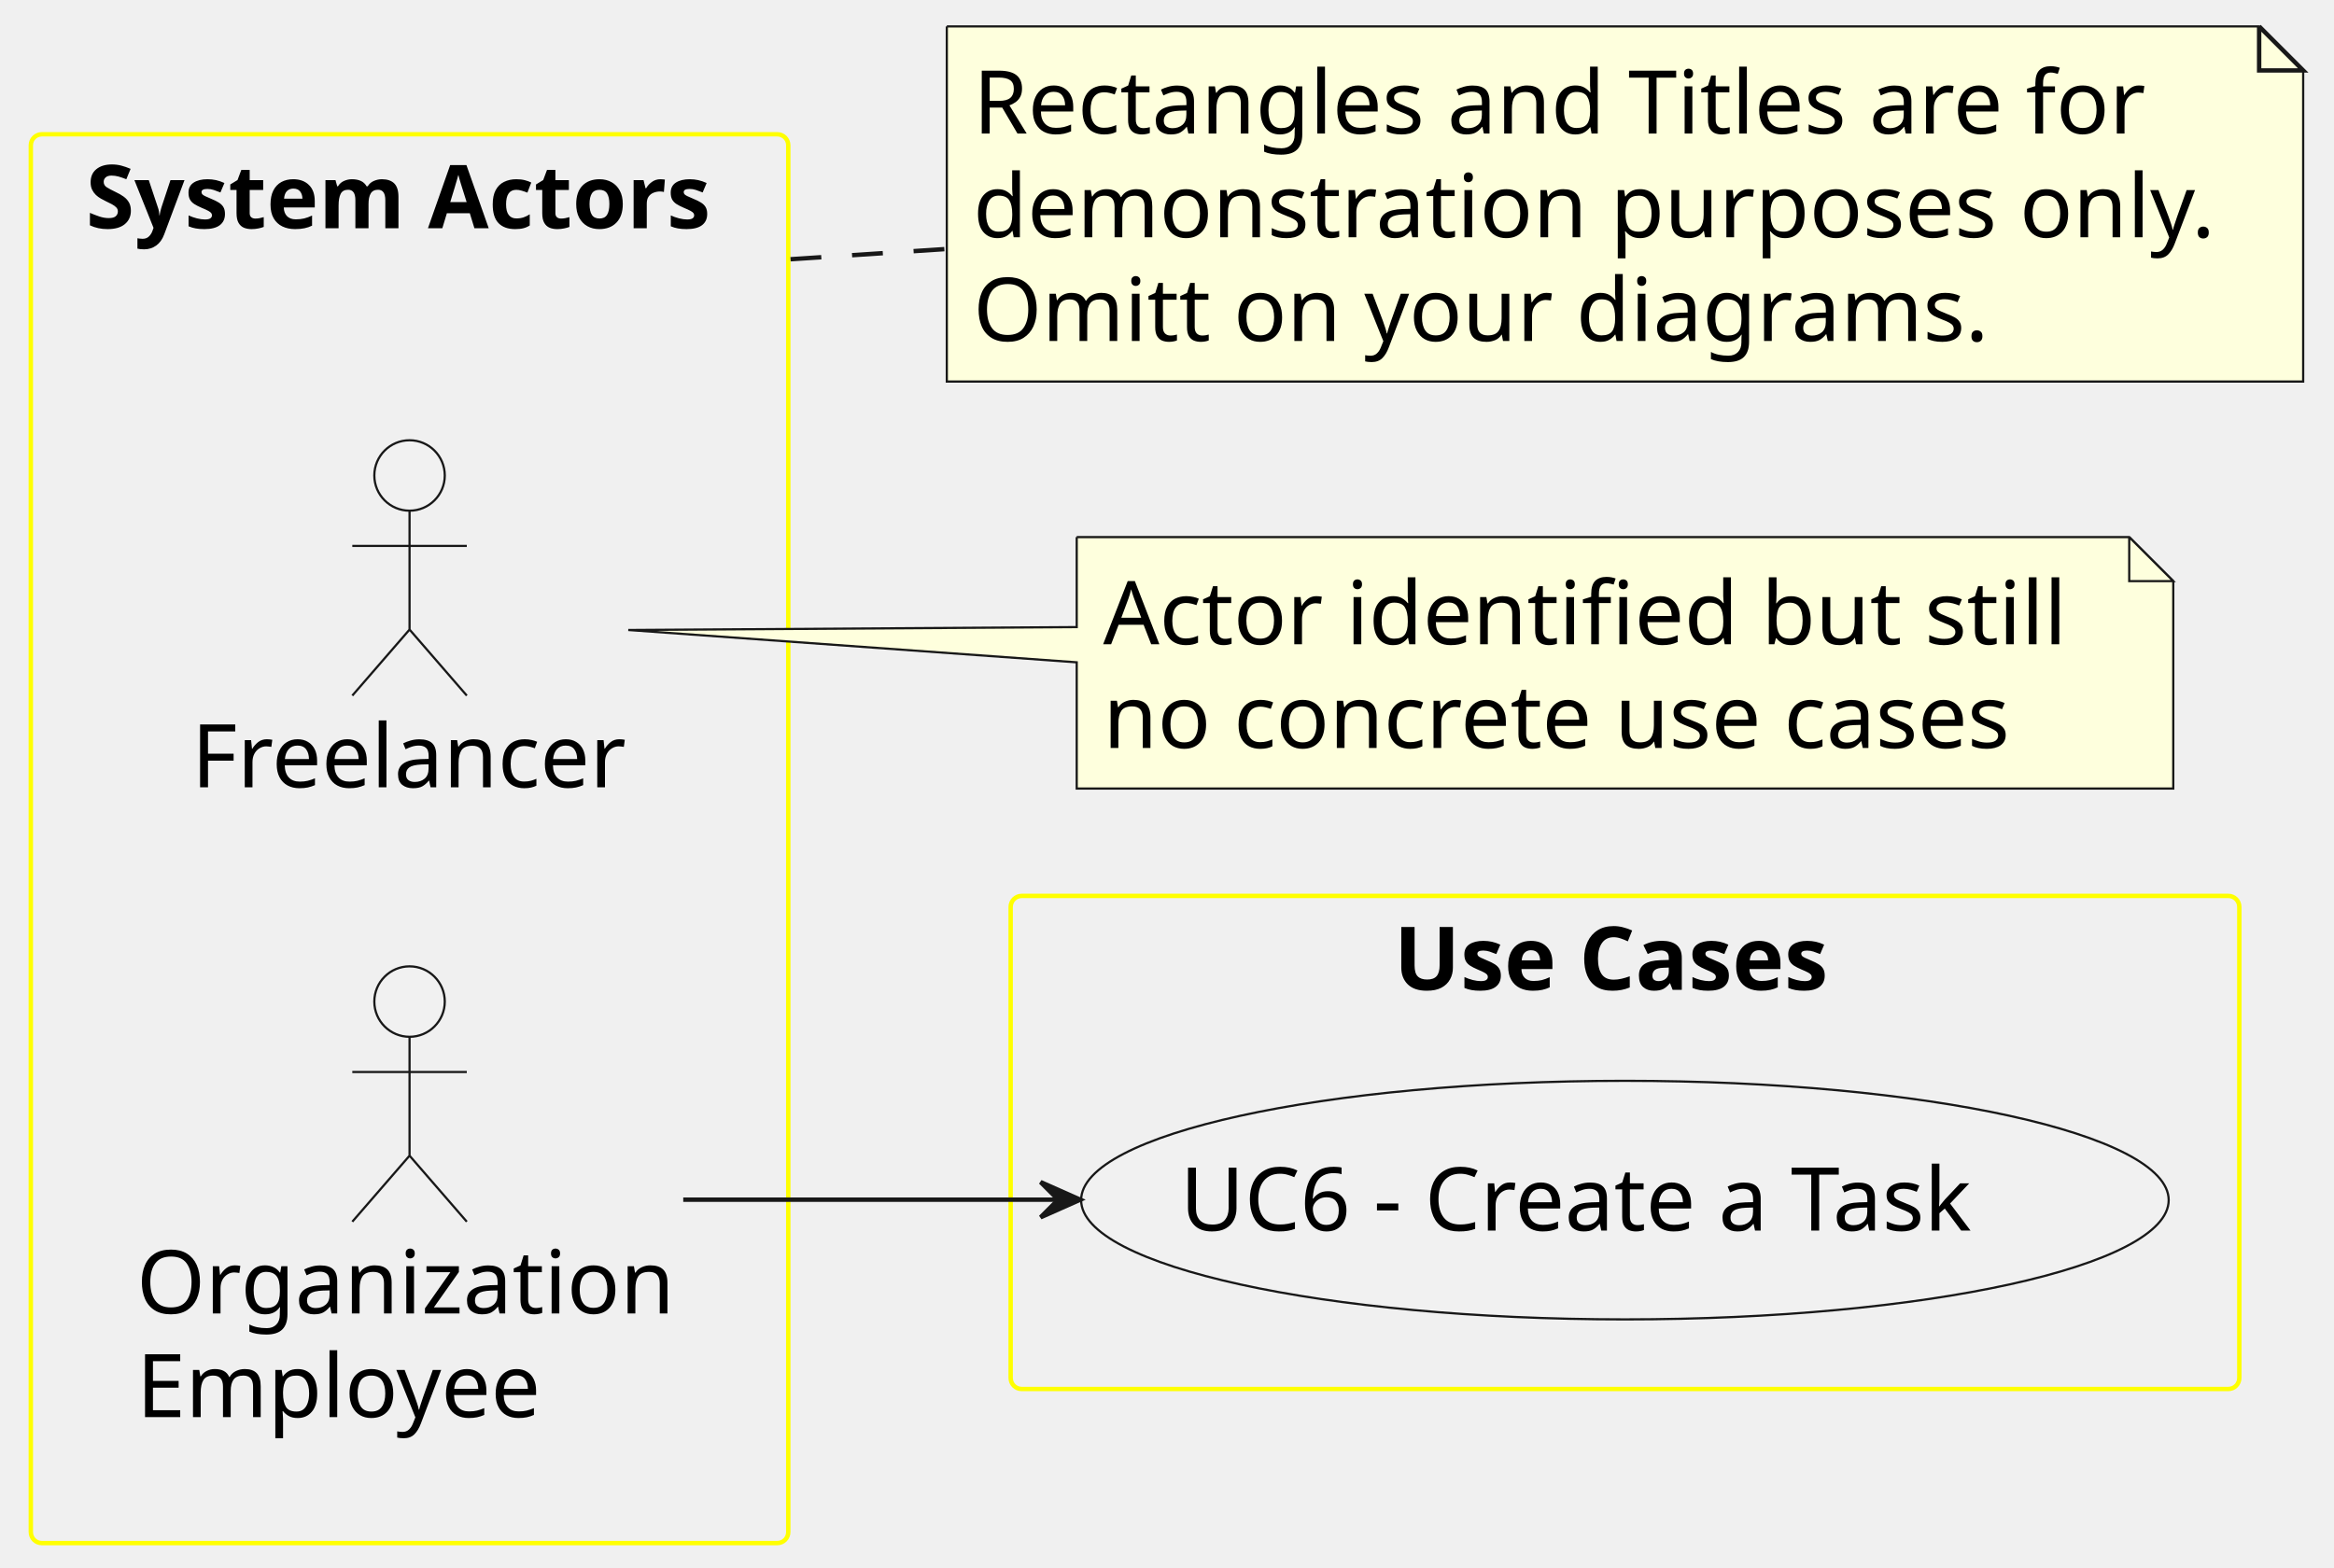
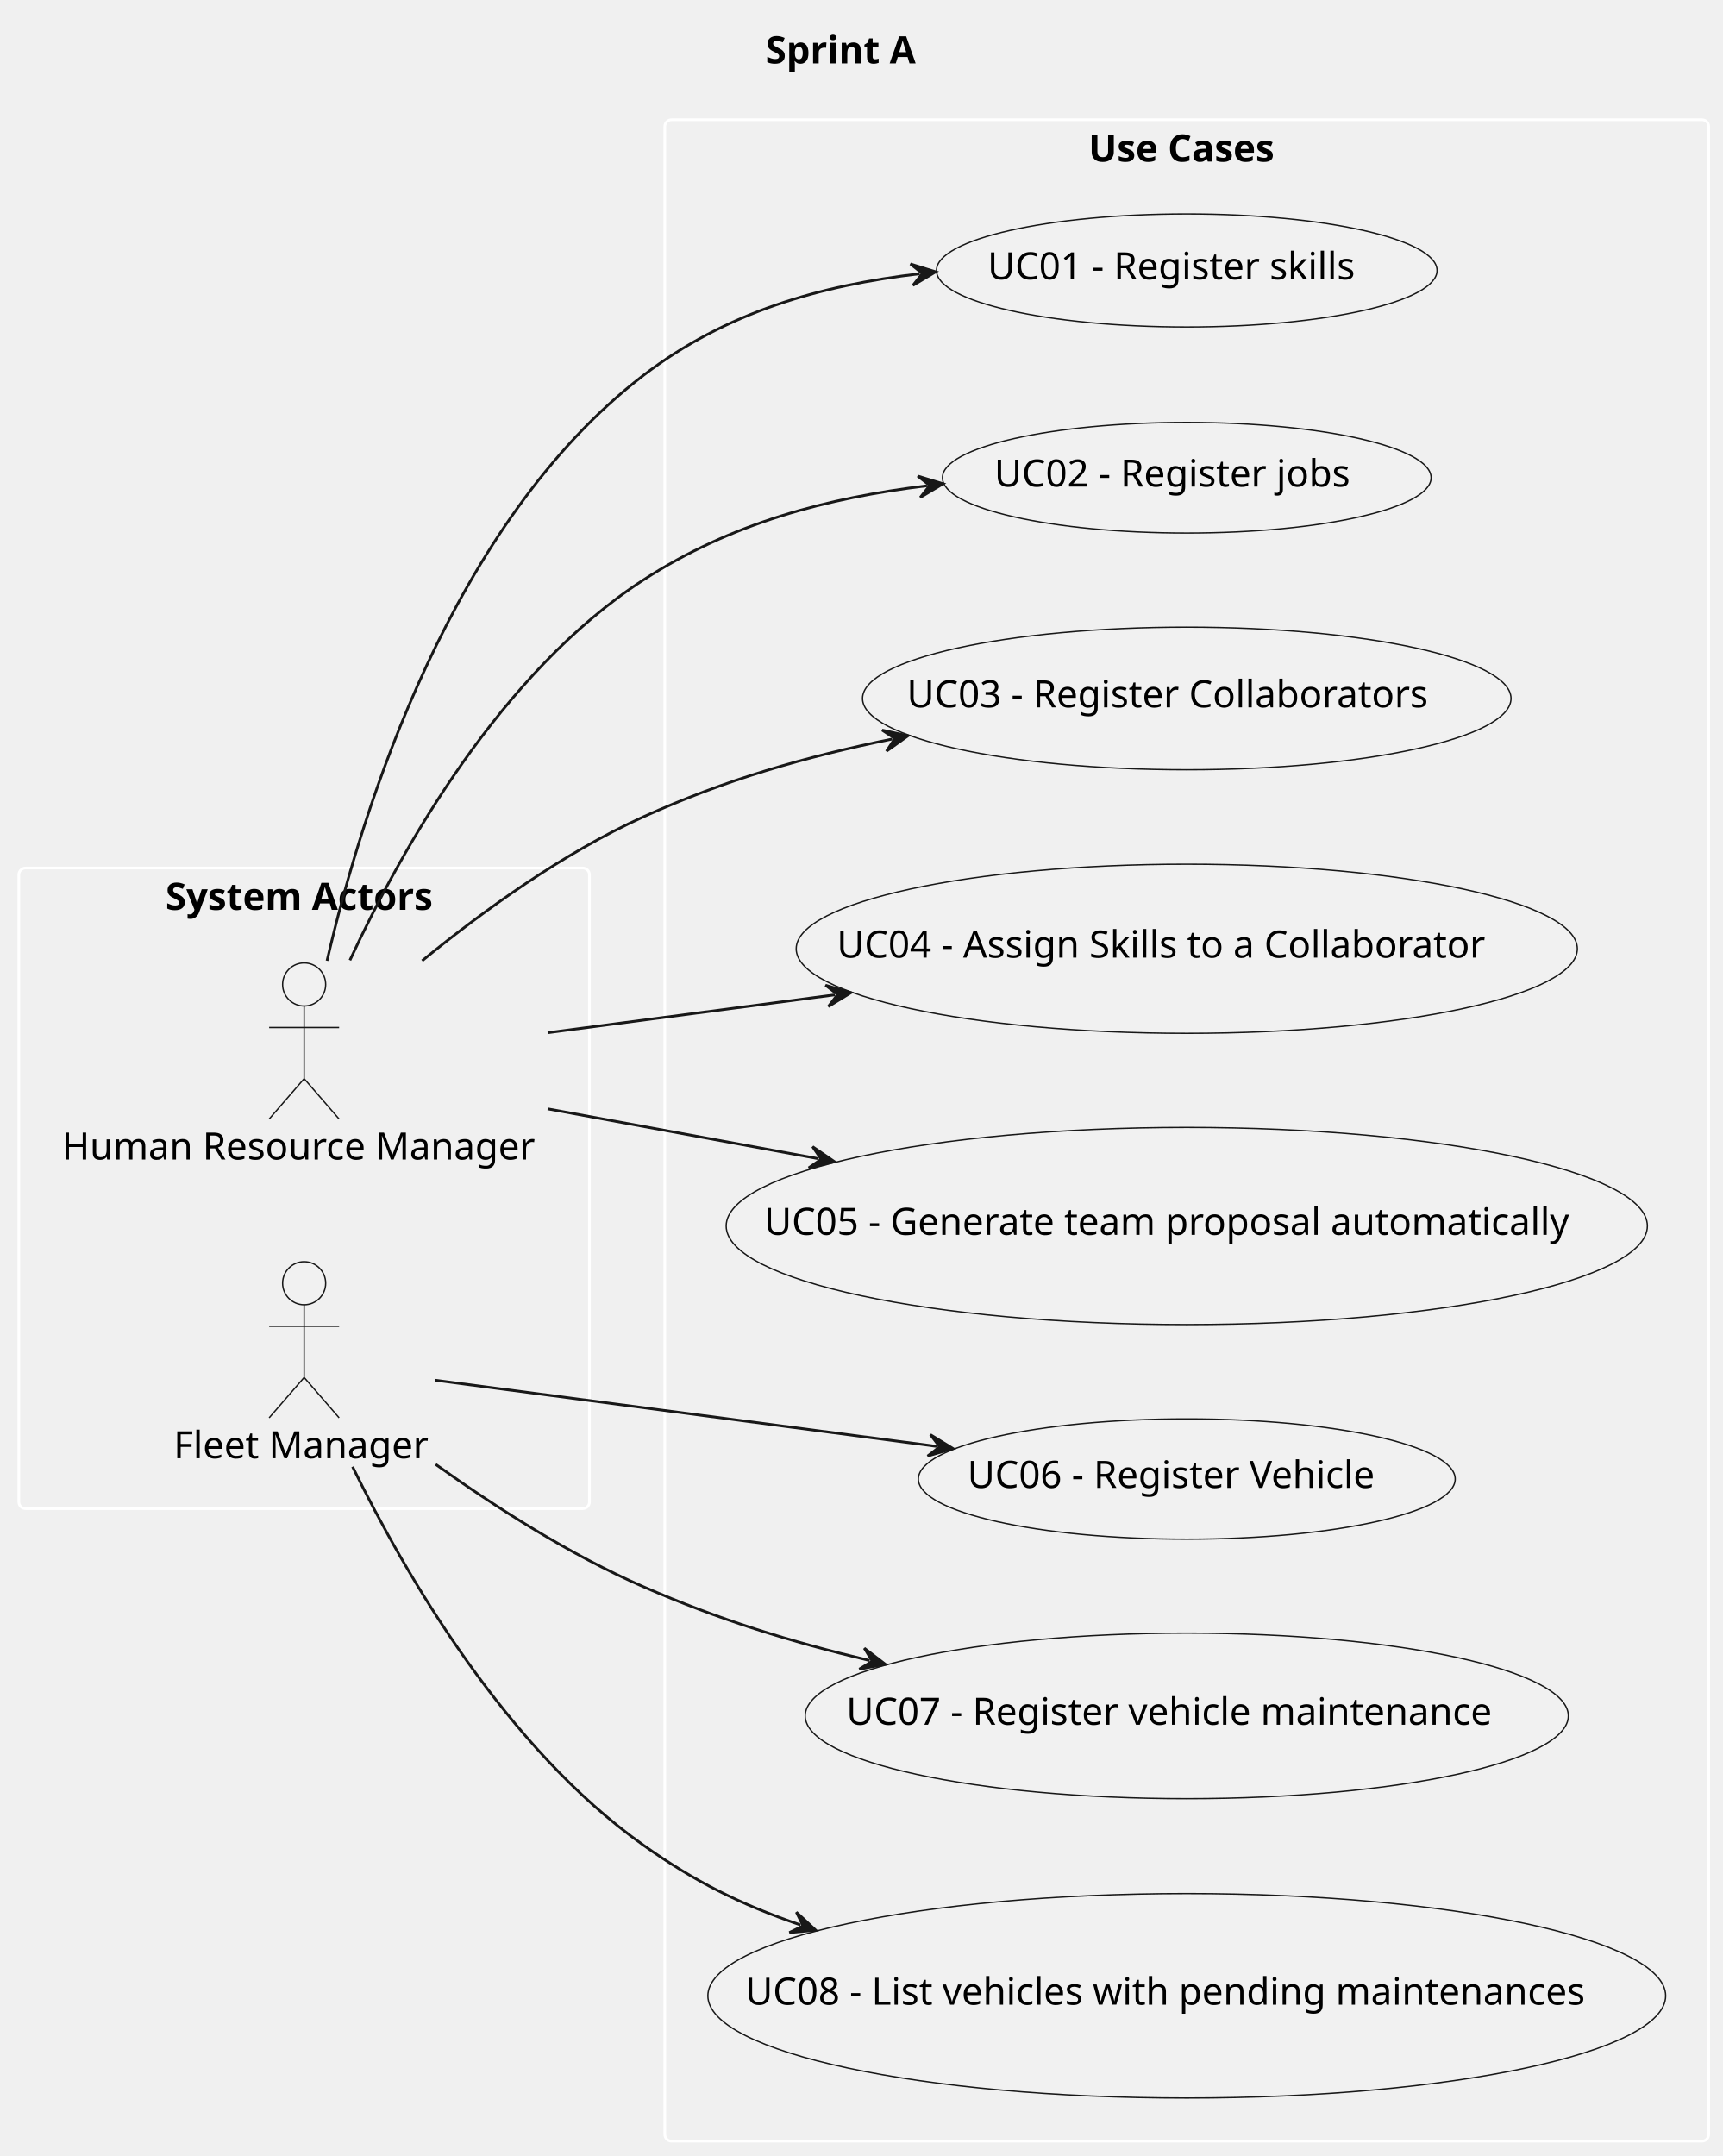
- <svg xmlns="http://www.w3.org/2000/svg" contentStyleType="text/css" height="356px" preserveAspectRatio="none" style="width:530px;height:356px;background:#FFFFFF;" version="1.1" viewBox="0 0 530 356" width="530px" zoomAndPan="magnify">
+ <svg xmlns="http://www.w3.org/2000/svg" contentStyleType="text/css" height="801px" preserveAspectRatio="none" style="width:640px;height:801px;background:#FFFFFF;" version="1.1" viewBox="0 0 640 801" width="640px" zoomAndPan="magnify">
  <defs />
  <g>
+     <text fill="#000000" font-family="sans-serif" font-size="14" font-weight="bold" lengthAdjust="spacing" textLength="58" x="284.425" y="23.535">Sprint A</text>
    <g id="cluster_actors">
-       <rect fill="none" height="320" rx="2.5" ry="2.5" style="stroke:#FFFF00;stroke-width:1.0;" width="172" x="7" y="30.5" />
-       <text fill="#000000" font-family="sans-serif" font-size="20" font-weight="bold" lengthAdjust="spacing" textLength="147" x="19.5" y="51.836">System Actors</text>
+       <rect fill="none" height="238" rx="2.5" ry="2.5" style="stroke:#FFFFFF;stroke-width:1.0;" width="212" x="7" y="322.488" />
+       <text fill="#000000" font-family="sans-serif" font-size="14" font-weight="bold" lengthAdjust="spacing" textLength="103" x="61.5" y="338.023">System Actors</text>
    </g>
    <g id="cluster_usecases">
-       <rect fill="none" height="112" rx="2.5" ry="2.5" style="stroke:#FFFF00;stroke-width:1.0;" width="279" x="229.5" y="203.5" />
-       <text fill="#000000" font-family="sans-serif" font-size="20" font-weight="bold" lengthAdjust="spacing" textLength="105" x="316.5" y="224.836">Use Cases</text>
+       <rect fill="none" height="751" rx="2.5" ry="2.5" style="stroke:#FFFFFF;stroke-width:1.0;" width="387.85" x="247" y="44.488" />
+       <text fill="#000000" font-family="sans-serif" font-size="14" font-weight="bold" lengthAdjust="spacing" textLength="73" x="404.425" y="60.023">Use Cases</text>
    </g>
-     <g id="elem_Freelancer">
-       <ellipse cx="93" cy="108" fill="#F1F1F1" rx="8" ry="8" style="stroke:#181818;stroke-width:0.5;" />
-       <path d="M93,116 L93,143 M80,124 L106,124 M93,143 L80,158 M93,143 L106,158 " fill="none" style="stroke:#181818;stroke-width:0.5;" />
-       <text fill="#000000" font-family="sans-serif" font-size="20" lengthAdjust="spacing" textLength="99" x="43.5" y="178.836">Freelancer</text>
+     <g id="elem_FM">
+       <ellipse cx="113" cy="476.748" fill="#F1F1F1" rx="8" ry="8" style="stroke:#181818;stroke-width:0.5;" />
+       <path d="M113,484.748 L113,511.748 M100,492.748 L126,492.748 M113,511.748 L100,526.748 M113,511.748 L126,526.748 " fill="none" style="stroke:#181818;stroke-width:0.5;" />
+       <text fill="#000000" font-family="sans-serif" font-size="14" lengthAdjust="spacing" textLength="97" x="64.5" y="541.783">Fleet Manager</text>
    </g>
-     <g id="elem_Employee">
-       <ellipse cx="93" cy="227.5" fill="#F1F1F1" rx="8" ry="8" style="stroke:#181818;stroke-width:0.5;" />
-       <path d="M93,235.5 L93,262.5 M80,243.5 L106,243.5 M93,262.5 L80,277.5 M93,262.5 L106,277.5 " fill="none" style="stroke:#181818;stroke-width:0.5;" />
-       <text fill="#000000" font-family="sans-serif" font-size="20" lengthAdjust="spacing" textLength="124" x="31" y="298.336">Organization</text>
-       <text fill="#000000" font-family="sans-serif" font-size="20" lengthAdjust="spacing" textLength="93" x="31" y="321.891">Employee</text>
+     <g id="elem_HRM">
+       <ellipse cx="113" cy="365.748" fill="#F1F1F1" rx="8" ry="8" style="stroke:#181818;stroke-width:0.5;" />
+       <path d="M113,373.748 L113,400.748 M100,381.748 L126,381.748 M113,400.748 L100,415.748 M113,400.748 L126,415.748 " fill="none" style="stroke:#181818;stroke-width:0.5;" />
+       <text fill="#000000" font-family="sans-serif" font-size="14" lengthAdjust="spacing" textLength="180" x="23" y="430.783">Human Resource Manager</text>
    </g>
-     <g id="elem_UC6">
-       <ellipse cx="368.98" cy="272.596" fill="#F1F1F1" rx="123.48" ry="27.096" style="stroke:#181818;stroke-width:0.5;" />
-       <text fill="#000000" font-family="sans-serif" font-size="20" lengthAdjust="spacing" textLength="196" x="267.98" y="279.514">UC6 - Create a Task</text>
+     <g id="elem_UC08">
+       <ellipse cx="440.926" cy="741.484" fill="#F1F1F1" rx="177.926" ry="37.985" style="stroke:#181818;stroke-width:0.5;" />
+       <text fill="#000000" font-family="sans-serif" font-size="14" lengthAdjust="spacing" textLength="328" x="276.926" y="744.774">UC08 - List vehicles with pending maintenances</text>
    </g>
-     <g id="elem_GMN5">
-       <path d="M244.5,122 L244.5,142.44 L142.67,143.1 L244.5,150.44 L244.5,179.109 A0,0 0 0 0 244.5,179.109 L493.5,179.109 A0,0 0 0 0 493.5,179.109 L493.5,132 L483.5,122 L244.5,122 A0,0 0 0 0 244.5,122 " fill="#FEFFDD" style="stroke:#181818;stroke-width:0.5;" />
-       <path d="M483.5,122 L483.5,132 L493.5,132 L483.5,122 " fill="#FEFFDD" style="stroke:#181818;stroke-width:0.5;" />
-       <text fill="#000000" font-family="sans-serif" font-size="20" lengthAdjust="spacing" textLength="228" x="250.5" y="146.336">Actor identified but still</text>
-       <text fill="#000000" font-family="sans-serif" font-size="20" lengthAdjust="spacing" textLength="208" x="250.5" y="169.891">no concrete use cases</text>
+     <g id="elem_UC07">
+       <ellipse cx="440.934" cy="637.491" fill="#F1F1F1" rx="141.764" ry="30.753" style="stroke:#181818;stroke-width:0.5;" />
+       <text fill="#000000" font-family="sans-serif" font-size="14" lengthAdjust="spacing" textLength="253" x="314.434" y="640.782">UC07 - Register vehicle maintenance</text>
    </g>
-     <g id="elem_GMN11">
-       <path d="M215,6 L215,86.664 L523,86.664 L523,16 L513,6 L215,6 " fill="#FEFFDD" style="stroke:#181818;stroke-width:0.5;" />
-       <path d="M513,6 L513,16 L523,16 L513,6 " fill="#FEFFDD" style="stroke:#181818;stroke-width:1.0;" />
-       <text fill="#000000" font-family="sans-serif" font-size="20" lengthAdjust="spacing" textLength="273" x="221" y="30.336">Rectangles and Titles are for</text>
-       <text fill="#000000" font-family="sans-serif" font-size="20" lengthAdjust="spacing" textLength="287" x="221" y="53.891">demonstration purposes only.</text>
-       <text fill="#000000" font-family="sans-serif" font-size="20" lengthAdjust="spacing" textLength="235" x="221" y="77.445">Omitt on your diagrams.</text>
+     <g id="elem_UC06">
+       <ellipse cx="440.933" cy="549.493" fill="#F1F1F1" rx="99.723" ry="22.345" style="stroke:#181818;stroke-width:0.5;" />
+       <text fill="#000000" font-family="sans-serif" font-size="14" lengthAdjust="spacing" textLength="163" x="359.433" y="552.784">UC06 - Register Vehicle</text>
    </g>
-     <g id="link_Employee_UC6">
-       <path d="M155.15,272.5 C180.35,272.5 210.54,272.5 240.17,272.5 " fill="none" id="Employee-to-UC6" style="stroke:#181818;stroke-width:1.0;" />
-       <polygon fill="#181818" points="245.3,272.5,236.3,268.5,240.3,272.5,236.3,276.5,245.3,272.5" style="stroke:#181818;stroke-width:1.0;" />
+     <g id="elem_UC05">
+       <ellipse cx="440.931" cy="455.485" fill="#F1F1F1" rx="171.131" ry="36.626" style="stroke:#181818;stroke-width:0.5;" />
+       <text fill="#000000" font-family="sans-serif" font-size="14" lengthAdjust="spacing" textLength="314" x="283.931" y="458.776">UC05 - Generate team proposal automatically</text>
    </g>
-     <g id="link_actors_GMN11">
-       <path d="M179.514,58.884 C179.966,58.854 180.42,58.824 180.874,58.795 C184.508,58.556 188.197,58.313 191.928,58.068 C199.389,57.578 207.02,57.076 214.72,56.57 " fill="none" id="actors-GMN11" style="stroke:#181818;stroke-width:1.0;stroke-dasharray:7.0,7.0;" />
+     <g id="elem_UC04">
+       <ellipse cx="440.93" cy="352.49" fill="#F1F1F1" rx="145.11" ry="31.422" style="stroke:#181818;stroke-width:0.5;" />
+       <text fill="#000000" font-family="sans-serif" font-size="14" lengthAdjust="spacing" textLength="260" x="310.93" y="355.781">UC04 - Assign Skills to a Collaborator</text>
+     </g>
+     <g id="elem_UC03">
+       <ellipse cx="440.93" cy="259.492" fill="#F1F1F1" rx="120.47" ry="26.494" style="stroke:#181818;stroke-width:0.5;" />
+       <text fill="#000000" font-family="sans-serif" font-size="14" lengthAdjust="spacing" textLength="208" x="336.93" y="262.783">UC03 - Register Collaborators</text>
+     </g>
+     <g id="elem_UC02">
+       <ellipse cx="440.93" cy="177.484" fill="#F1F1F1" rx="90.78" ry="20.556" style="stroke:#181818;stroke-width:0.5;" />
+       <text fill="#000000" font-family="sans-serif" font-size="14" lengthAdjust="spacing" textLength="143" x="369.43" y="180.775">UC02 - Register jobs</text>
+     </g>
+     <g id="elem_UC01">
+       <ellipse cx="440.925" cy="100.487" fill="#F1F1F1" rx="92.995" ry="20.999" style="stroke:#181818;stroke-width:0.5;" />
+       <text fill="#000000" font-family="sans-serif" font-size="14" lengthAdjust="spacing" textLength="148" x="366.925" y="103.778">UC01 - Register skills</text>
+     </g>
+     <g id="link_HRM_UC01">
+       <path d="M121.5,356.938 C134.7,299.958 167.76,194.108 239,139.488 C269.74,115.918 304.761,106.052 341.701,101.692 " fill="none" id="HRM-to-UC01" style="stroke:#181818;stroke-width:1.0;" />
+       <polygon fill="#181818" points="347.66,100.988,338.253,98.071,342.695,101.574,339.191,106.016,347.66,100.988" style="stroke:#181818;stroke-width:1.0;" />
+     </g>
+     <g id="link_HRM_UC02">
+       <path d="M130.01,356.748 C149.41,314.938 186.17,249.748 239,215.488 C271.76,194.238 307.514,184.964 344.424,180.464 " fill="none" id="HRM-to-UC02" style="stroke:#181818;stroke-width:1.0;" />
+       <polygon fill="#181818" points="350.38,179.738,340.962,176.857,345.417,180.343,341.93,184.798,350.38,179.738" style="stroke:#181818;stroke-width:1.0;" />
+     </g>
+     <g id="link_HRM_UC03">
+       <path d="M156.84,356.938 C179.75,338.218 209.3,316.928 239,303.488 C269.66,289.608 299.101,281.19 331.491,274.57 " fill="none" id="HRM-to-UC03" style="stroke:#181818;stroke-width:1.0;" />
+       <polygon fill="#181818" points="337.37,273.368,327.751,271.252,332.471,274.37,329.353,279.089,337.37,273.368" style="stroke:#181818;stroke-width:1.0;" />
+     </g>
+     <g id="link_HRM_UC04">
+       <path d="M203.49,383.678 C238.26,379.098 272.721,374.542 310.201,369.602 " fill="none" id="HRM-to-UC04" style="stroke:#181818;stroke-width:1.0;" />
+       <polygon fill="#181818" points="316.15,368.818,306.704,366.029,311.193,369.472,307.75,373.96,316.15,368.818" style="stroke:#181818;stroke-width:1.0;" />
+     </g>
+     <g id="link_HRM_UC05">
+       <path d="M203.49,411.958 C236.38,418.018 268.409,423.911 304.129,430.491 " fill="none" id="HRM-to-UC05" style="stroke:#181818;stroke-width:1.0;" />
+       <polygon fill="#181818" points="310.03,431.578,301.904,426.014,305.113,430.673,300.454,433.882,310.03,431.578" style="stroke:#181818;stroke-width:1.0;" />
+     </g>
+     <g id="link_FM_UC06">
+       <path d="M161.74,512.788 C212.13,519.438 286.671,529.274 348.131,537.374 " fill="none" id="FM-to-UC06" style="stroke:#181818;stroke-width:1.0;" />
+       <polygon fill="#181818" points="354.08,538.158,345.68,533.017,349.123,537.505,344.635,540.948,354.08,538.158" style="stroke:#181818;stroke-width:1.0;" />
+     </g>
+     <g id="link_FM_UC07">
+       <path d="M161.87,544.048 C184.25,560.038 211.89,577.698 239,589.488 C267.2,601.758 293.214,609.797 323.114,616.927 " fill="none" id="FM-to-UC07" style="stroke:#181818;stroke-width:1.0;" />
+       <polygon fill="#181818" points="328.95,618.318,321.123,612.34,324.086,617.159,319.268,620.122,328.95,618.318" style="stroke:#181818;stroke-width:1.0;" />
+     </g>
+     <g id="link_FM_UC08">
+       <path d="M130.99,544.928 C151.02,585.808 188.13,649.438 239,685.488 C258.13,699.048 274.766,707.377 297.416,715.167 " fill="none" id="FM-to-UC08" style="stroke:#181818;stroke-width:1.0;" />
+       <polygon fill="#181818" points="303.09,717.118,295.88,710.409,298.362,715.492,293.278,717.974,303.09,717.118" style="stroke:#181818;stroke-width:1.0;" />
    </g>
  </g>
</svg>
